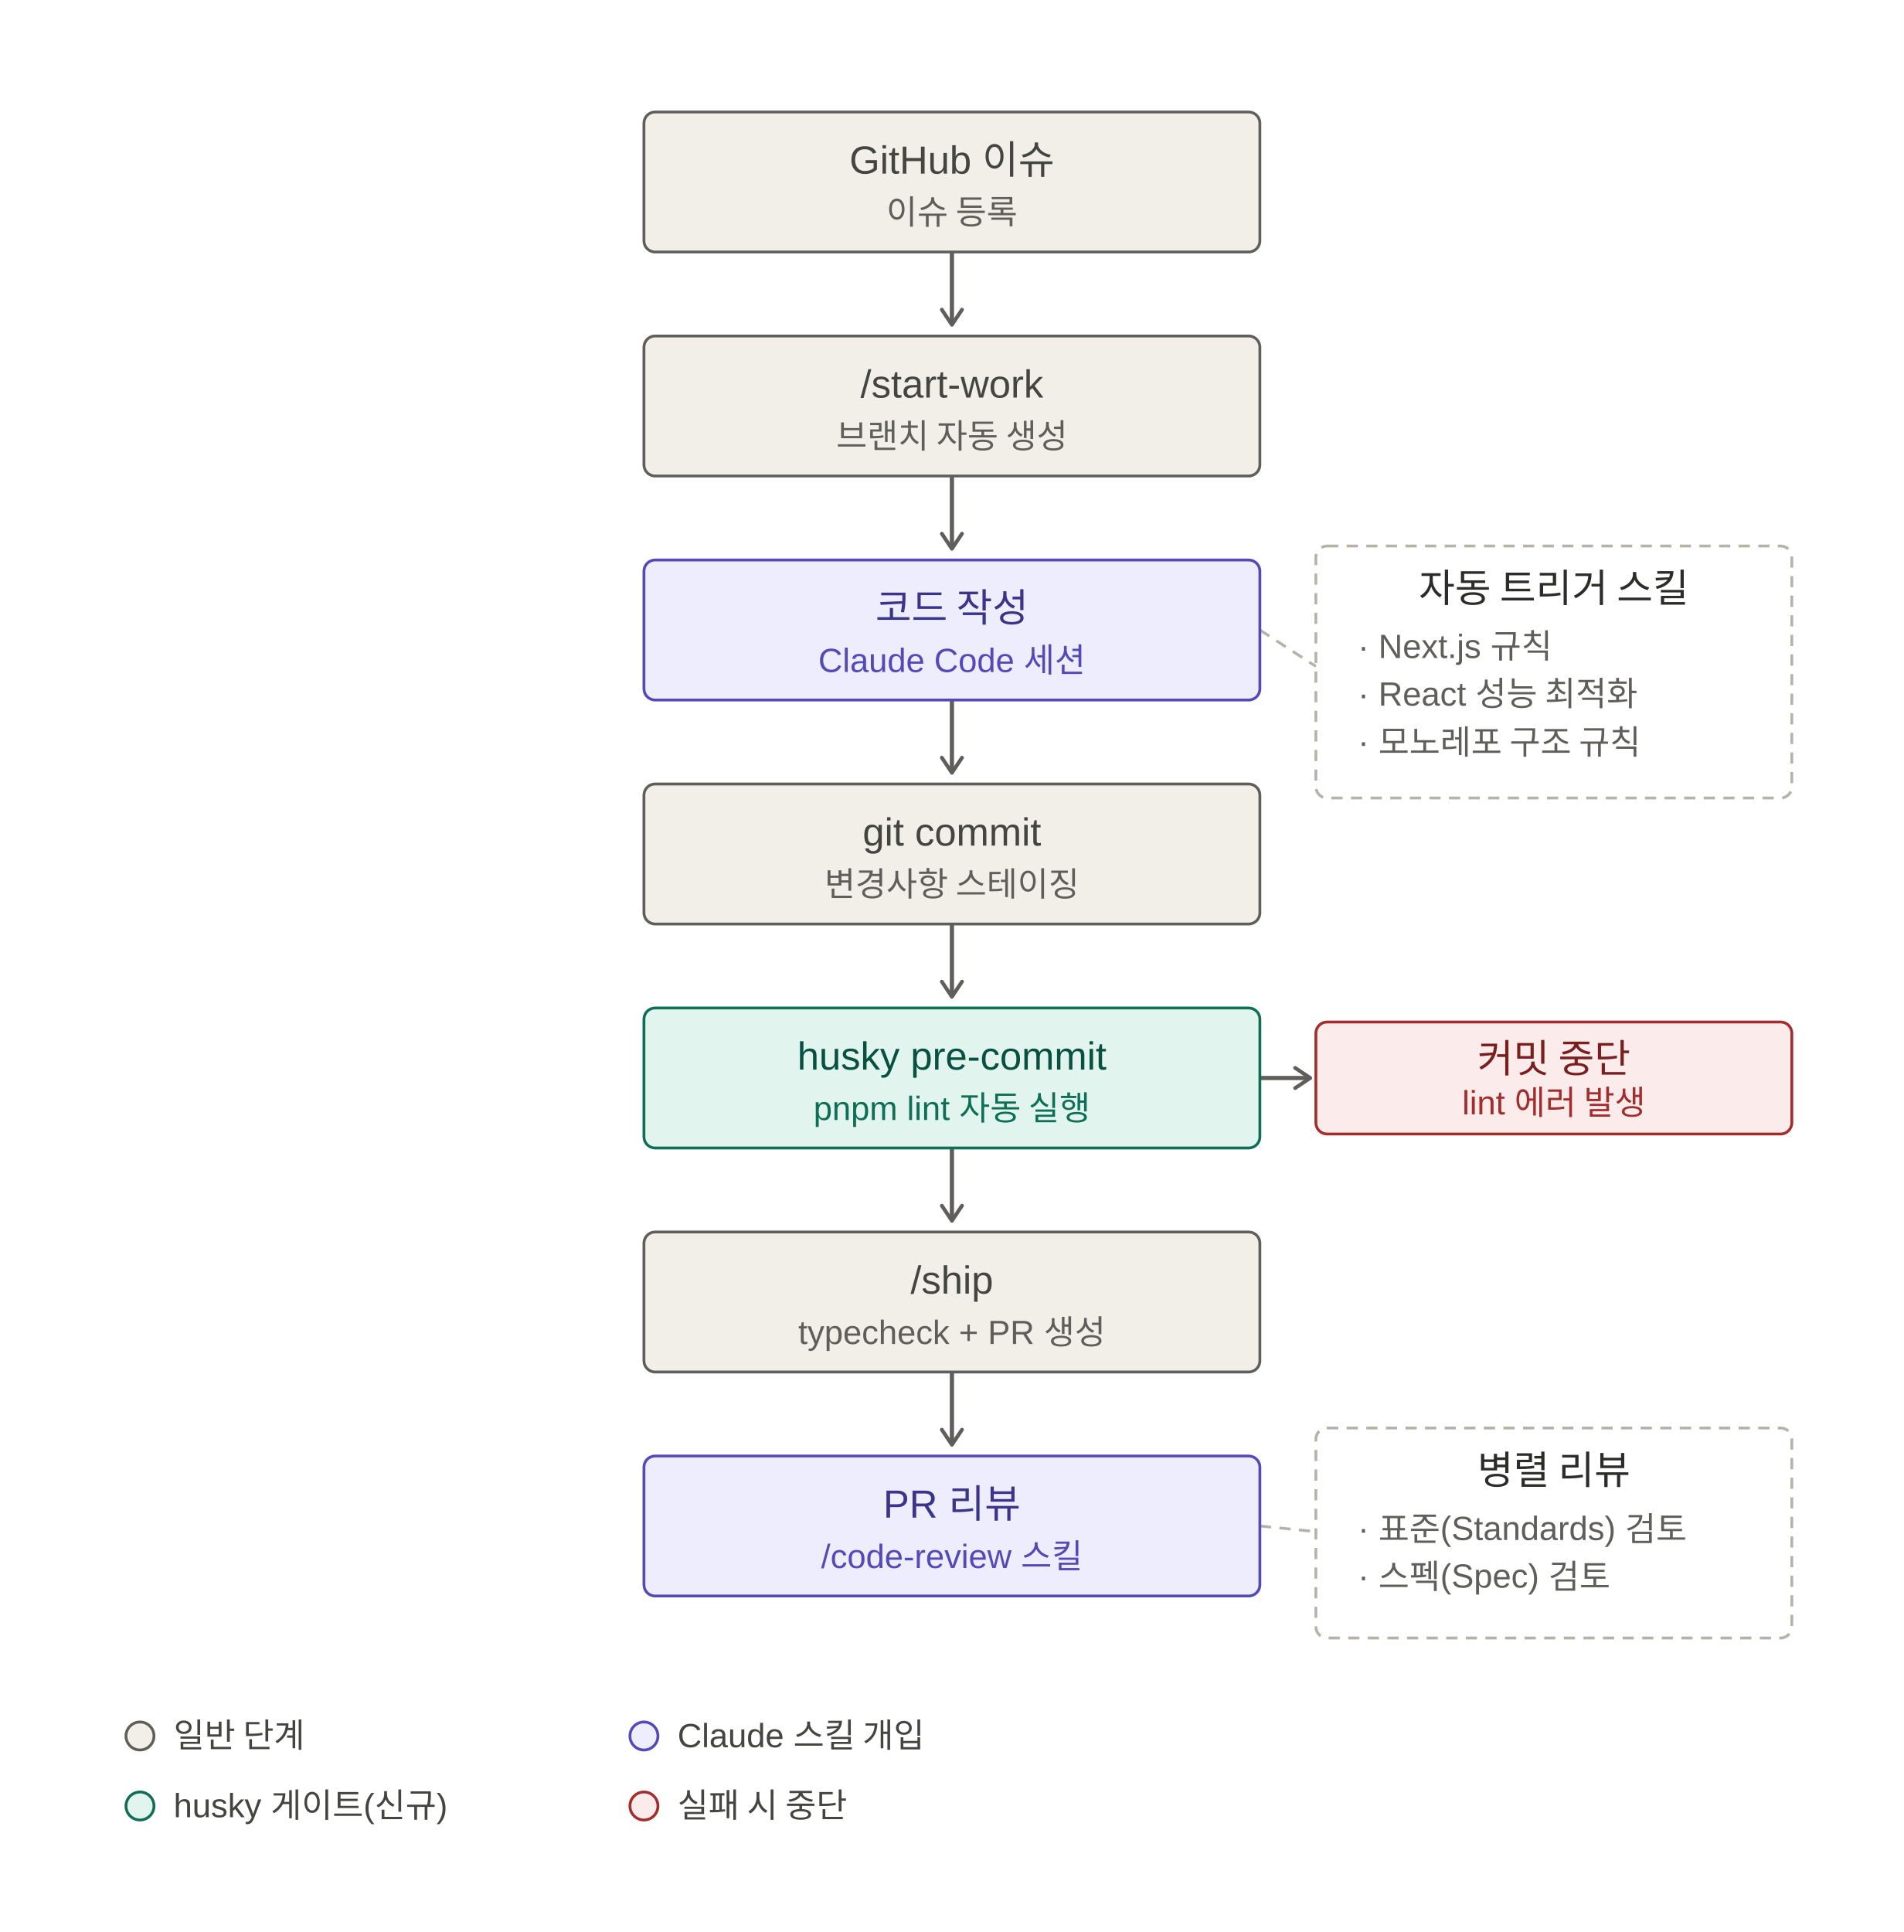
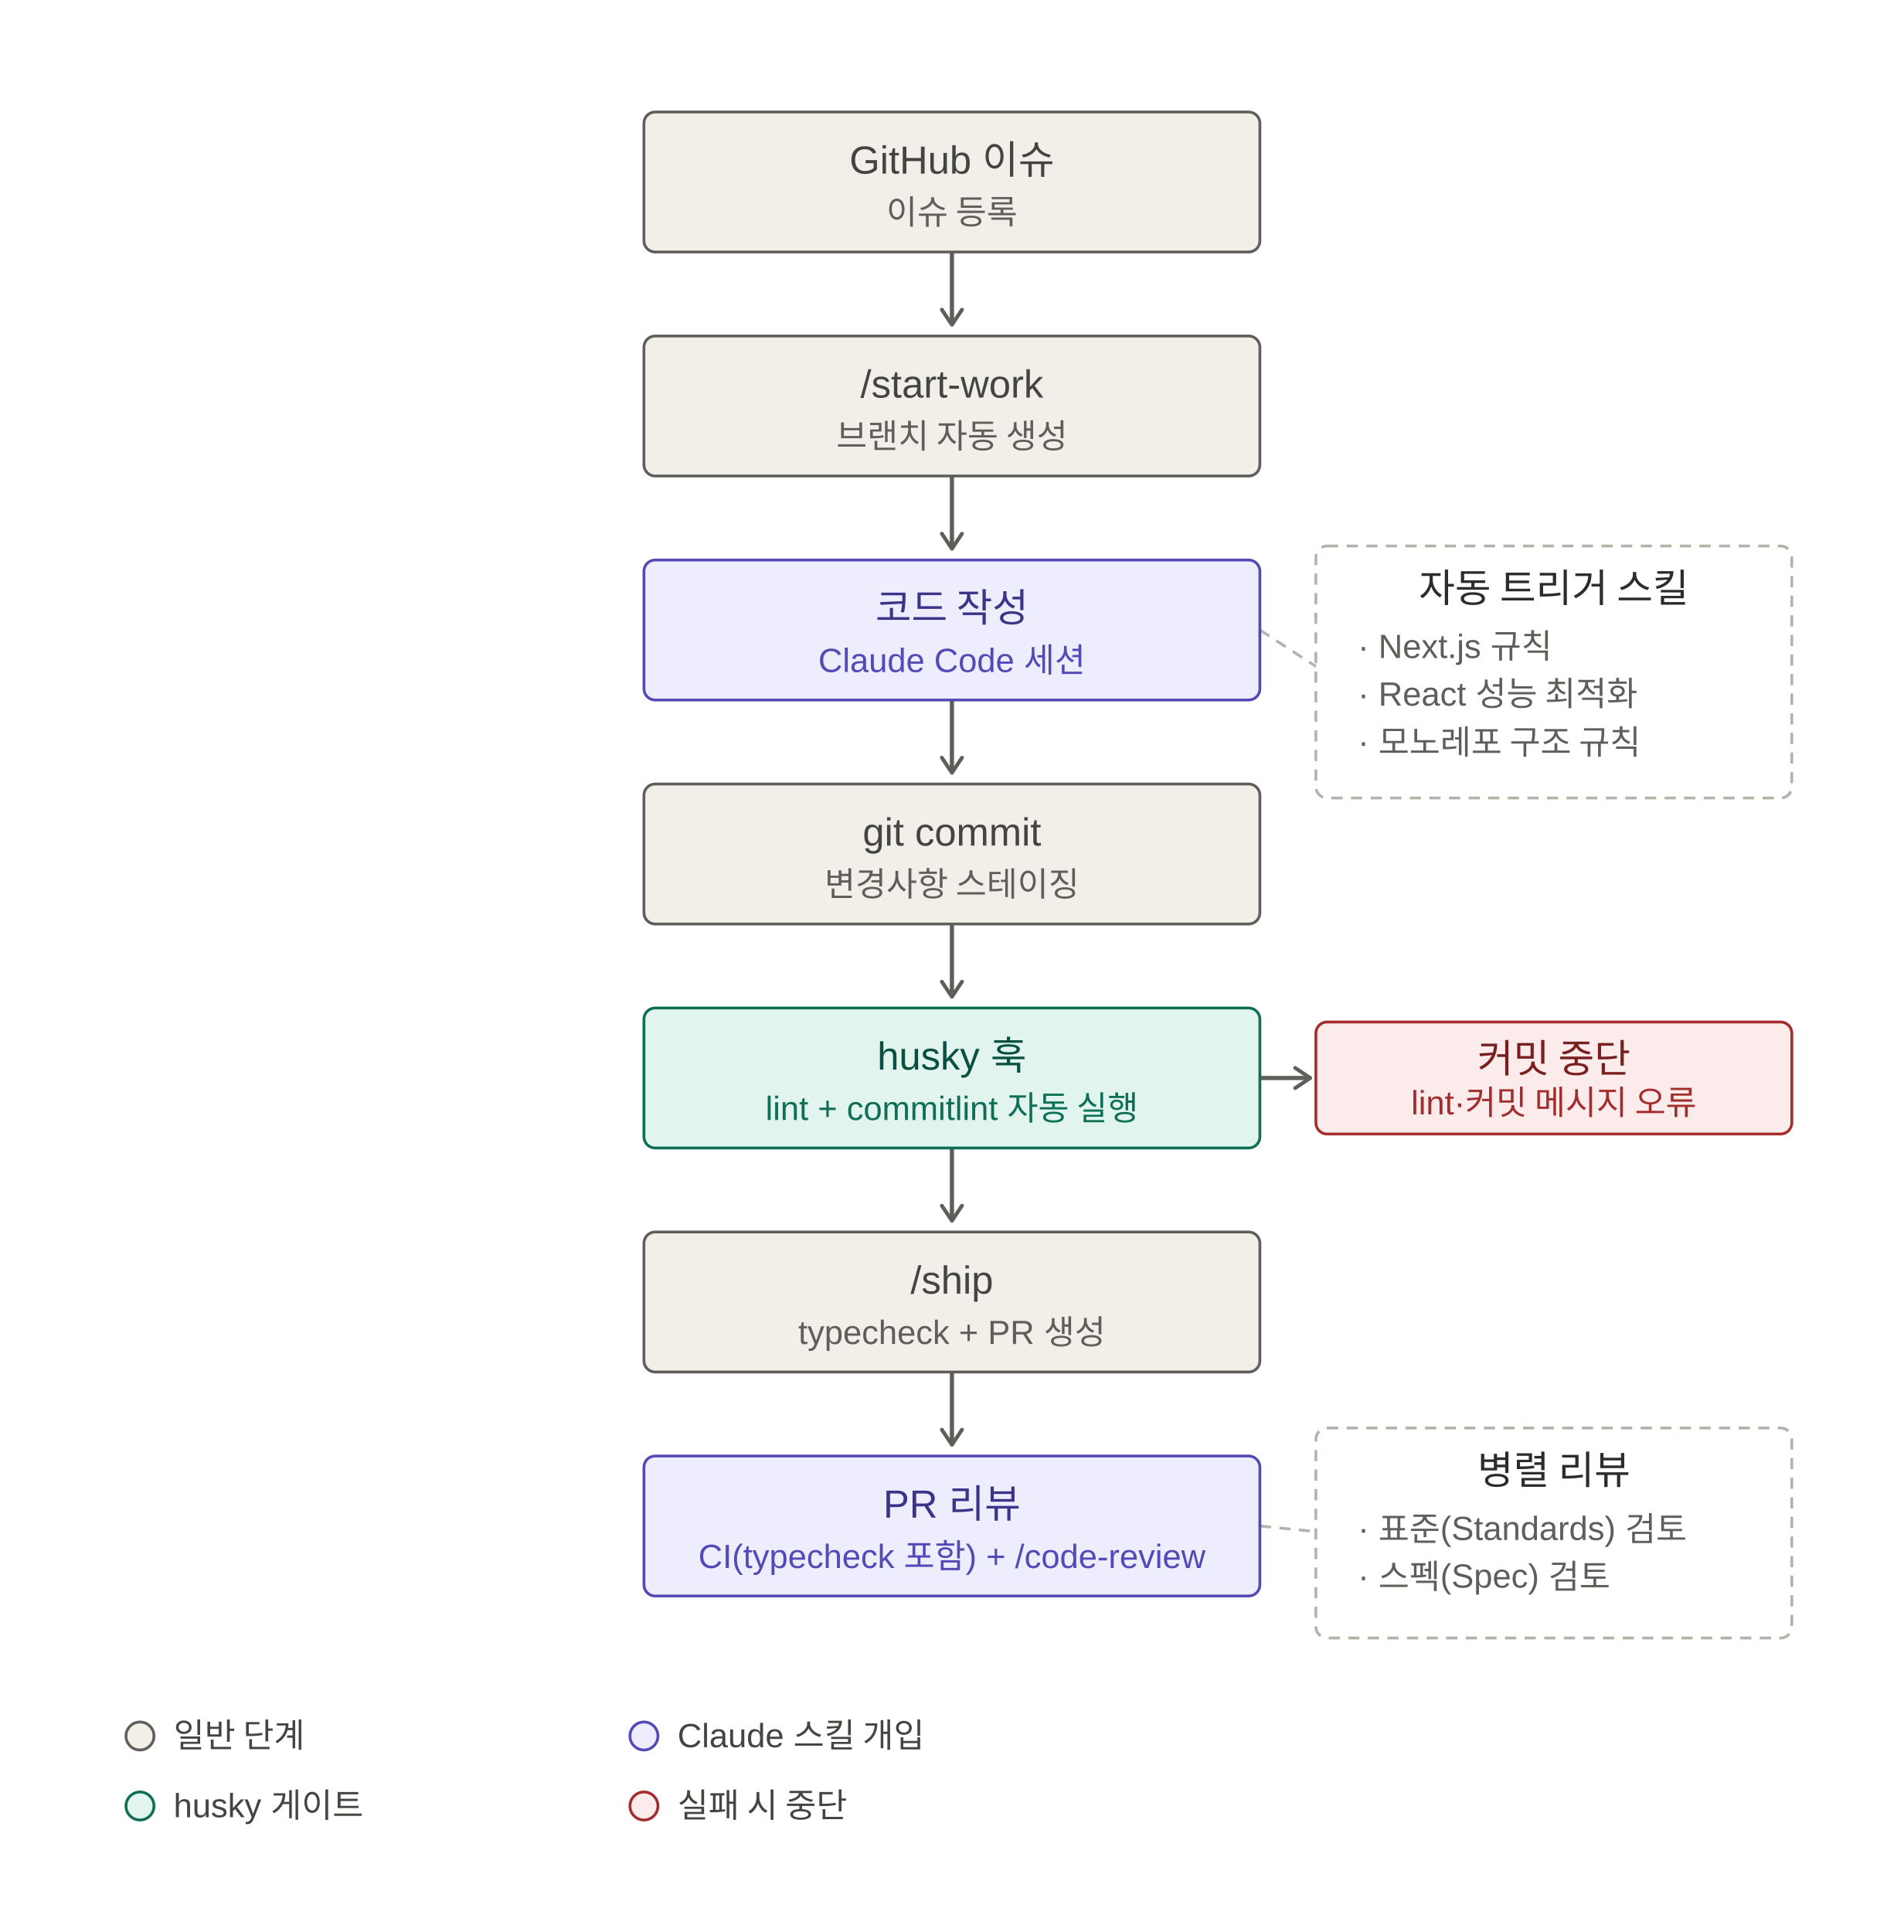
<svg xmlns="http://www.w3.org/2000/svg" width="680" height="690" viewBox="0 0 680 690" role="img" font-family="'Helvetica Neue', Arial, sans-serif">
  <defs>
    <marker id="arrow" viewBox="0 0 10 10" refX="8" refY="5" markerWidth="6" markerHeight="6" orient="auto-start-reverse">
      <path d="M2 1L8 5L2 9" fill="none" stroke="#5F5E5A" stroke-width="1.5" stroke-linecap="round" stroke-linejoin="round" />
    </marker>
  </defs>
  <rect x="0" y="0" width="680" height="690" fill="#FFFFFF" />
  <line x1="340" y1="90" x2="340" y2="116" stroke="#5F5E5A" stroke-width="1.5" marker-end="url(#arrow)" />
  <line x1="340" y1="170" x2="340" y2="196" stroke="#5F5E5A" stroke-width="1.5" marker-end="url(#arrow)" />
  <line x1="340" y1="250" x2="340" y2="276" stroke="#5F5E5A" stroke-width="1.5" marker-end="url(#arrow)" />
  <line x1="340" y1="330" x2="340" y2="356" stroke="#5F5E5A" stroke-width="1.5" marker-end="url(#arrow)" />
  <line x1="340" y1="410" x2="340" y2="436" stroke="#5F5E5A" stroke-width="1.5" marker-end="url(#arrow)" />
  <line x1="340" y1="490" x2="340" y2="516" stroke="#5F5E5A" stroke-width="1.5" marker-end="url(#arrow)" />
  <line x1="450" y1="385" x2="468" y2="385" stroke="#5F5E5A" stroke-width="1.5" marker-end="url(#arrow)" />
  <line x1="450" y1="225" x2="470" y2="238" stroke="#B4B2A9" stroke-width="1" stroke-dasharray="4 3" />
  <line x1="450" y1="545" x2="470" y2="547" stroke="#B4B2A9" stroke-width="1" stroke-dasharray="4 3" />
  <g>
    <rect x="230" y="40" width="220" height="50" rx="4" fill="#F1EFE8" stroke="#5F5E5A" stroke-width="1" />
    <text x="340" y="62" text-anchor="middle" font-size="14" font-weight="500" fill="#444441">GitHub 이슈</text>
    <text x="340" y="80" text-anchor="middle" font-size="12" fill="#5F5E5A">이슈 등록</text>
  </g>
  <g>
    <rect x="230" y="120" width="220" height="50" rx="4" fill="#F1EFE8" stroke="#5F5E5A" stroke-width="1" />
    <text x="340" y="142" text-anchor="middle" font-size="14" font-weight="500" fill="#444441">/start-work</text>
    <text x="340" y="160" text-anchor="middle" font-size="12" fill="#5F5E5A">브랜치 자동 생성</text>
  </g>
  <g>
    <rect x="230" y="200" width="220" height="50" rx="4" fill="#EEEDFE" stroke="#534AB7" stroke-width="1" />
    <text x="340" y="222" text-anchor="middle" font-size="14" font-weight="500" fill="#3C3489">코드 작성</text>
    <text x="340" y="240" text-anchor="middle" font-size="12" fill="#534AB7">Claude Code 세션</text>
  </g>
  <g>
    <rect x="230" y="280" width="220" height="50" rx="4" fill="#F1EFE8" stroke="#5F5E5A" stroke-width="1" />
    <text x="340" y="302" text-anchor="middle" font-size="14" font-weight="500" fill="#444441">git commit</text>
    <text x="340" y="320" text-anchor="middle" font-size="12" fill="#5F5E5A">변경사항 스테이징</text>
  </g>
  <g>
    <rect x="230" y="360" width="220" height="50" rx="4" fill="#E1F5EE" stroke="#0F6E56" stroke-width="1" />
-     <text x="340" y="382" text-anchor="middle" font-size="14" font-weight="500" fill="#085041">husky pre-commit</text>
-     <text x="340" y="400" text-anchor="middle" font-size="12" fill="#0F6E56">pnpm lint 자동 실행</text>
+     <text x="340" y="382" text-anchor="middle" font-size="14" font-weight="500" fill="#085041">husky 훅</text>
+     <text x="340" y="400" text-anchor="middle" font-size="12" fill="#0F6E56">lint + commitlint 자동 실행</text>
  </g>
  <g>
    <rect x="230" y="440" width="220" height="50" rx="4" fill="#F1EFE8" stroke="#5F5E5A" stroke-width="1" />
    <text x="340" y="462" text-anchor="middle" font-size="14" font-weight="500" fill="#444441">/ship</text>
    <text x="340" y="480" text-anchor="middle" font-size="12" fill="#5F5E5A">typecheck + PR 생성</text>
  </g>
  <g>
    <rect x="230" y="520" width="220" height="50" rx="4" fill="#EEEDFE" stroke="#534AB7" stroke-width="1" />
    <text x="340" y="542" text-anchor="middle" font-size="14" font-weight="500" fill="#3C3489">PR 리뷰</text>
-     <text x="340" y="560" text-anchor="middle" font-size="12" fill="#534AB7">/code-review 스킬</text>
+     <text x="340" y="560" text-anchor="middle" font-size="12" fill="#534AB7">CI(typecheck 포함) + /code-review</text>
  </g>
  <rect x="470" y="195" width="170" height="90" rx="4" fill="none" stroke="#B4B2A9" stroke-width="1" stroke-dasharray="4 3" />
  <text x="555" y="215" text-anchor="middle" font-size="14" font-weight="500" fill="#2C2C2A">자동 트리거 스킬</text>
  <text x="485" y="235" font-size="12" fill="#5F5E5A">· Next.js 규칙</text>
  <text x="485" y="252" font-size="12" fill="#5F5E5A">· React 성능 최적화</text>
  <text x="485" y="269" font-size="12" fill="#5F5E5A">· 모노레포 구조 규칙</text>
  <g>
    <rect x="470" y="365" width="170" height="40" rx="4" fill="#FCEBEB" stroke="#A32D2D" stroke-width="1" />
    <text x="555" y="383" text-anchor="middle" font-size="14" font-weight="500" fill="#791F1F">커밋 중단</text>
-     <text x="555" y="398" text-anchor="middle" font-size="12" fill="#A32D2D">lint 에러 발생</text>
+     <text x="555" y="398" text-anchor="middle" font-size="12" fill="#A32D2D">lint·커밋 메시지 오류</text>
  </g>
  <rect x="470" y="510" width="170" height="75" rx="4" fill="none" stroke="#B4B2A9" stroke-width="1" stroke-dasharray="4 3" />
  <text x="555" y="530" text-anchor="middle" font-size="14" font-weight="500" fill="#2C2C2A">병렬 리뷰</text>
  <text x="485" y="550" font-size="12" fill="#5F5E5A">· 표준(Standards) 검토</text>
  <text x="485" y="567" font-size="12" fill="#5F5E5A">· 스펙(Spec) 검토</text>
  <circle cx="50" cy="620" r="5" fill="#F1EFE8" stroke="#5F5E5A" stroke-width="1" />
  <text x="62" y="624" font-size="12" fill="#444441">일반 단계</text>
  <circle cx="230" cy="620" r="5" fill="#EEEDFE" stroke="#534AB7" stroke-width="1" />
  <text x="242" y="624" font-size="12" fill="#444441">Claude 스킬 개입</text>
  <circle cx="50" cy="645" r="5" fill="#E1F5EE" stroke="#0F6E56" stroke-width="1" />
-   <text x="62" y="649" font-size="12" fill="#444441">husky 게이트(신규)</text>
+   <text x="62" y="649" font-size="12" fill="#444441">husky 게이트</text>
  <circle cx="230" cy="645" r="5" fill="#FCEBEB" stroke="#A32D2D" stroke-width="1" />
  <text x="242" y="649" font-size="12" fill="#444441">실패 시 중단</text>
</svg>
